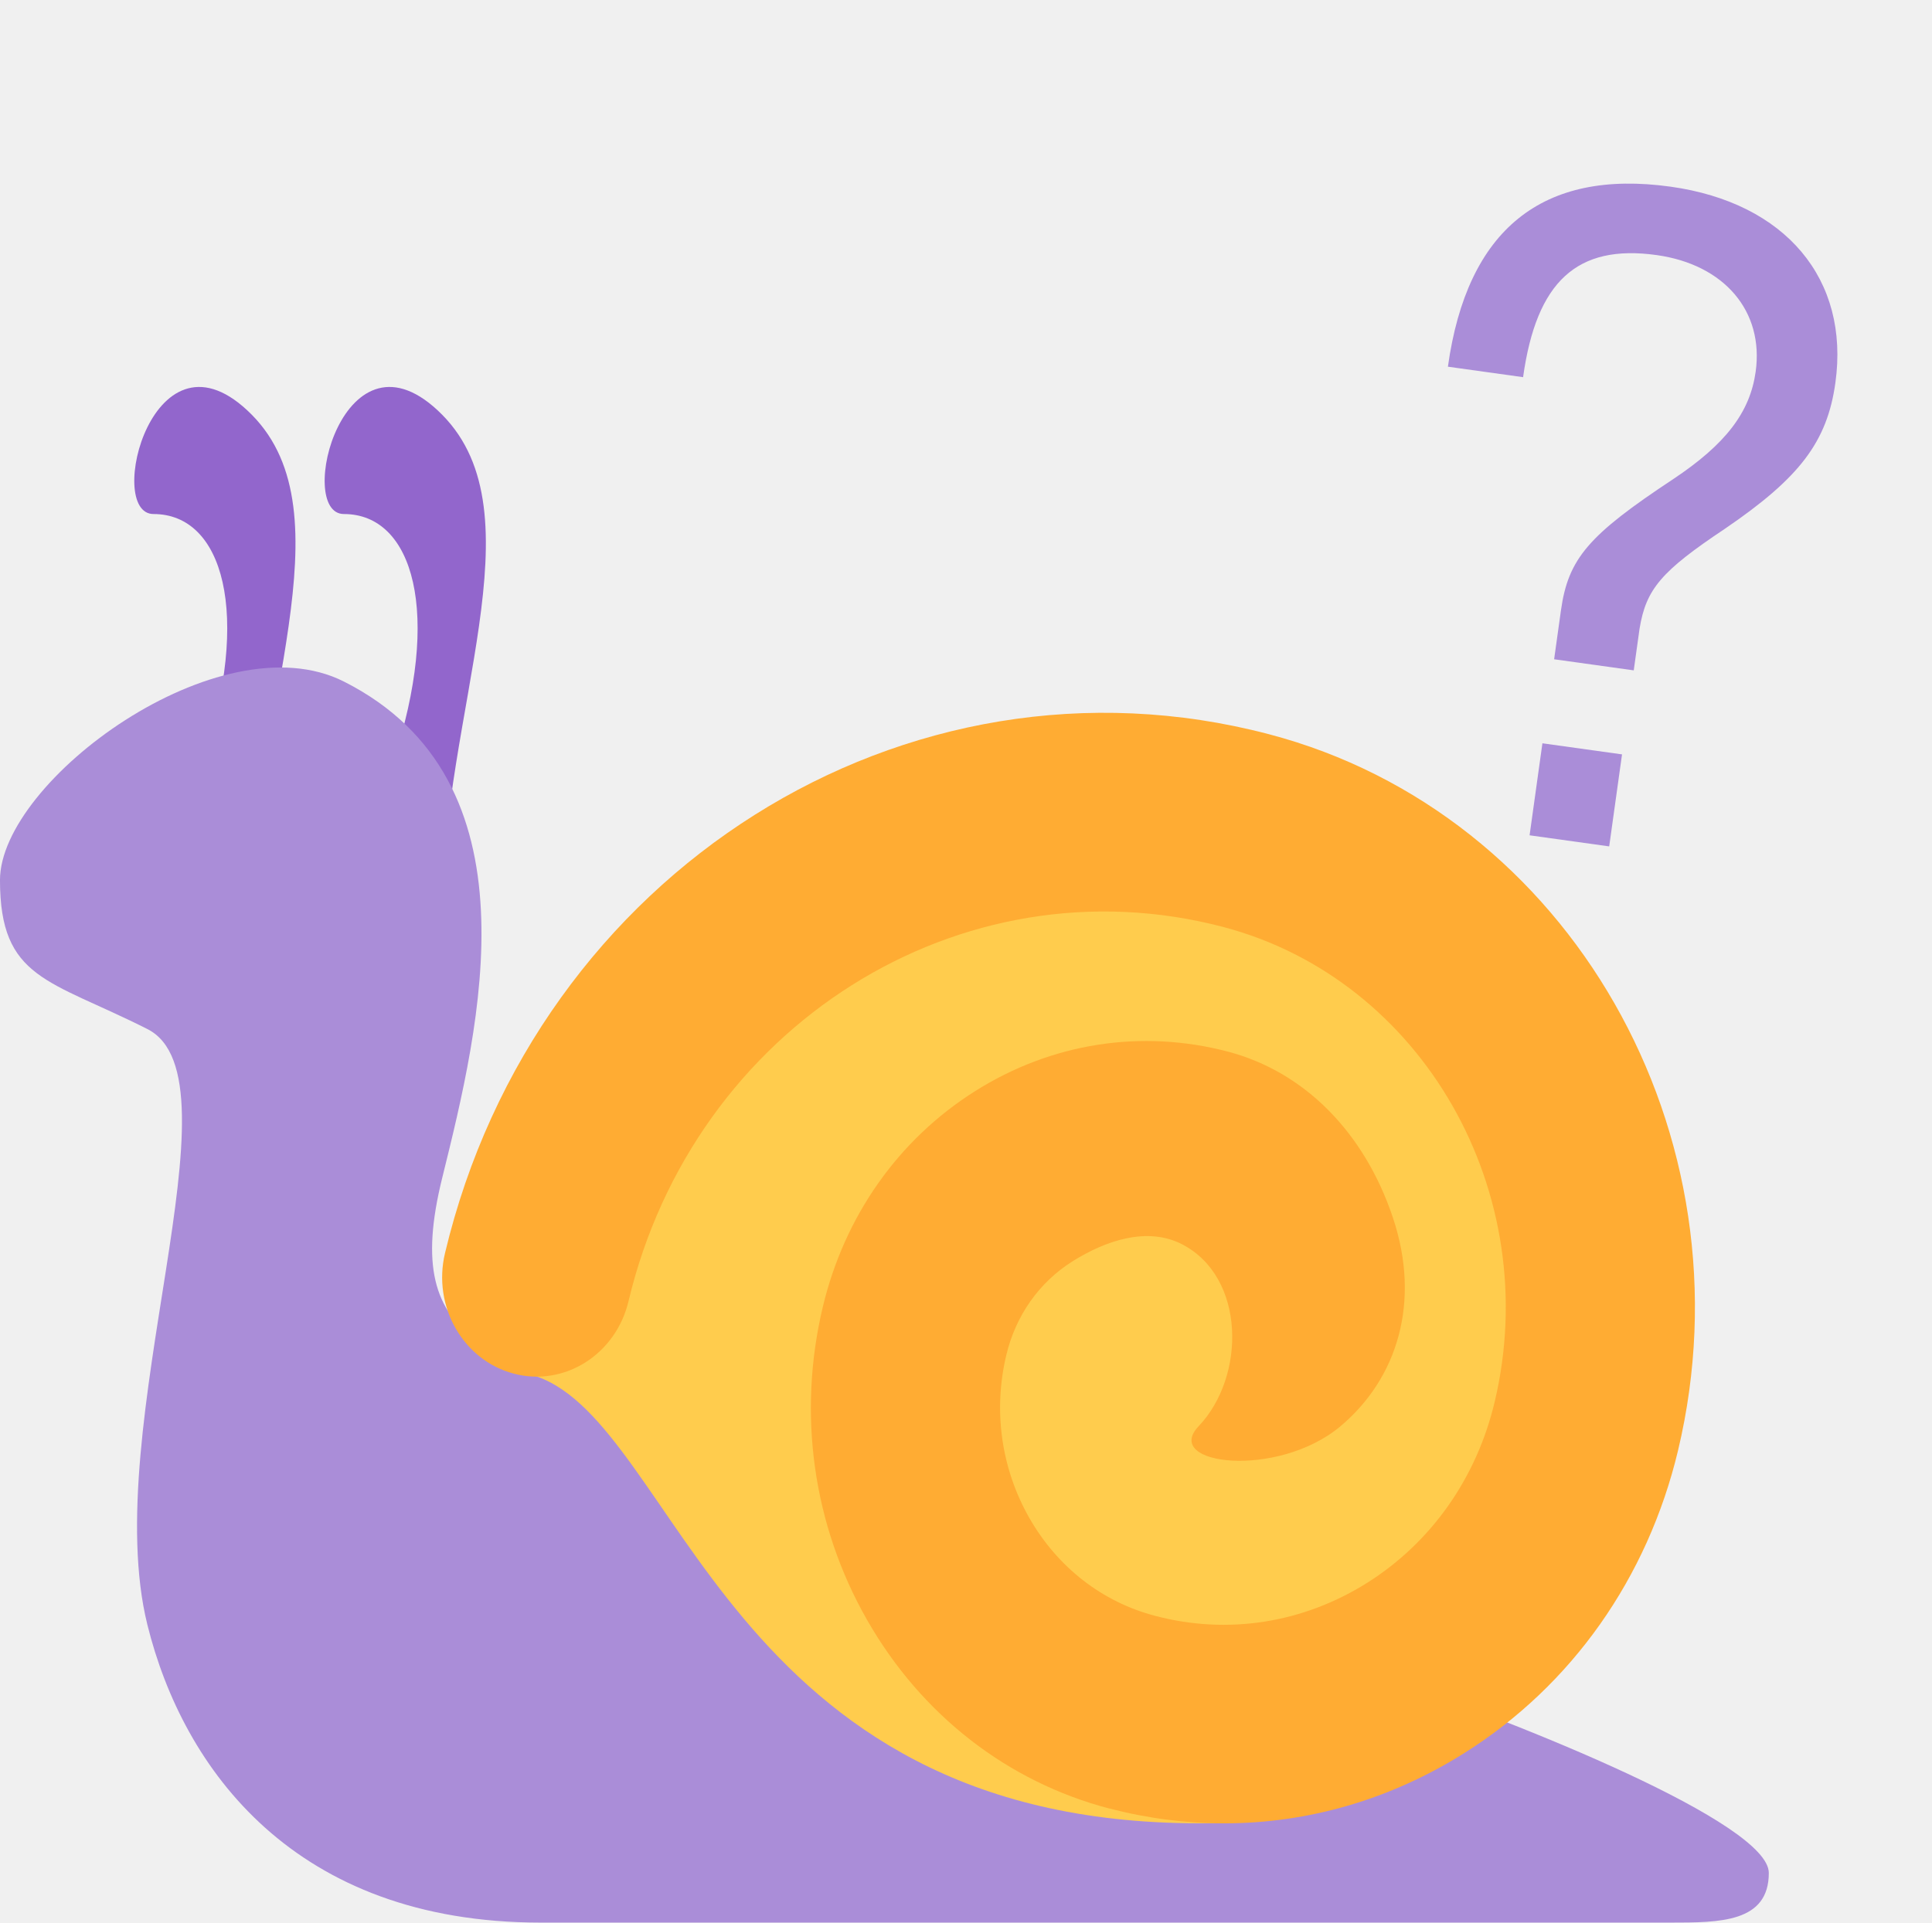
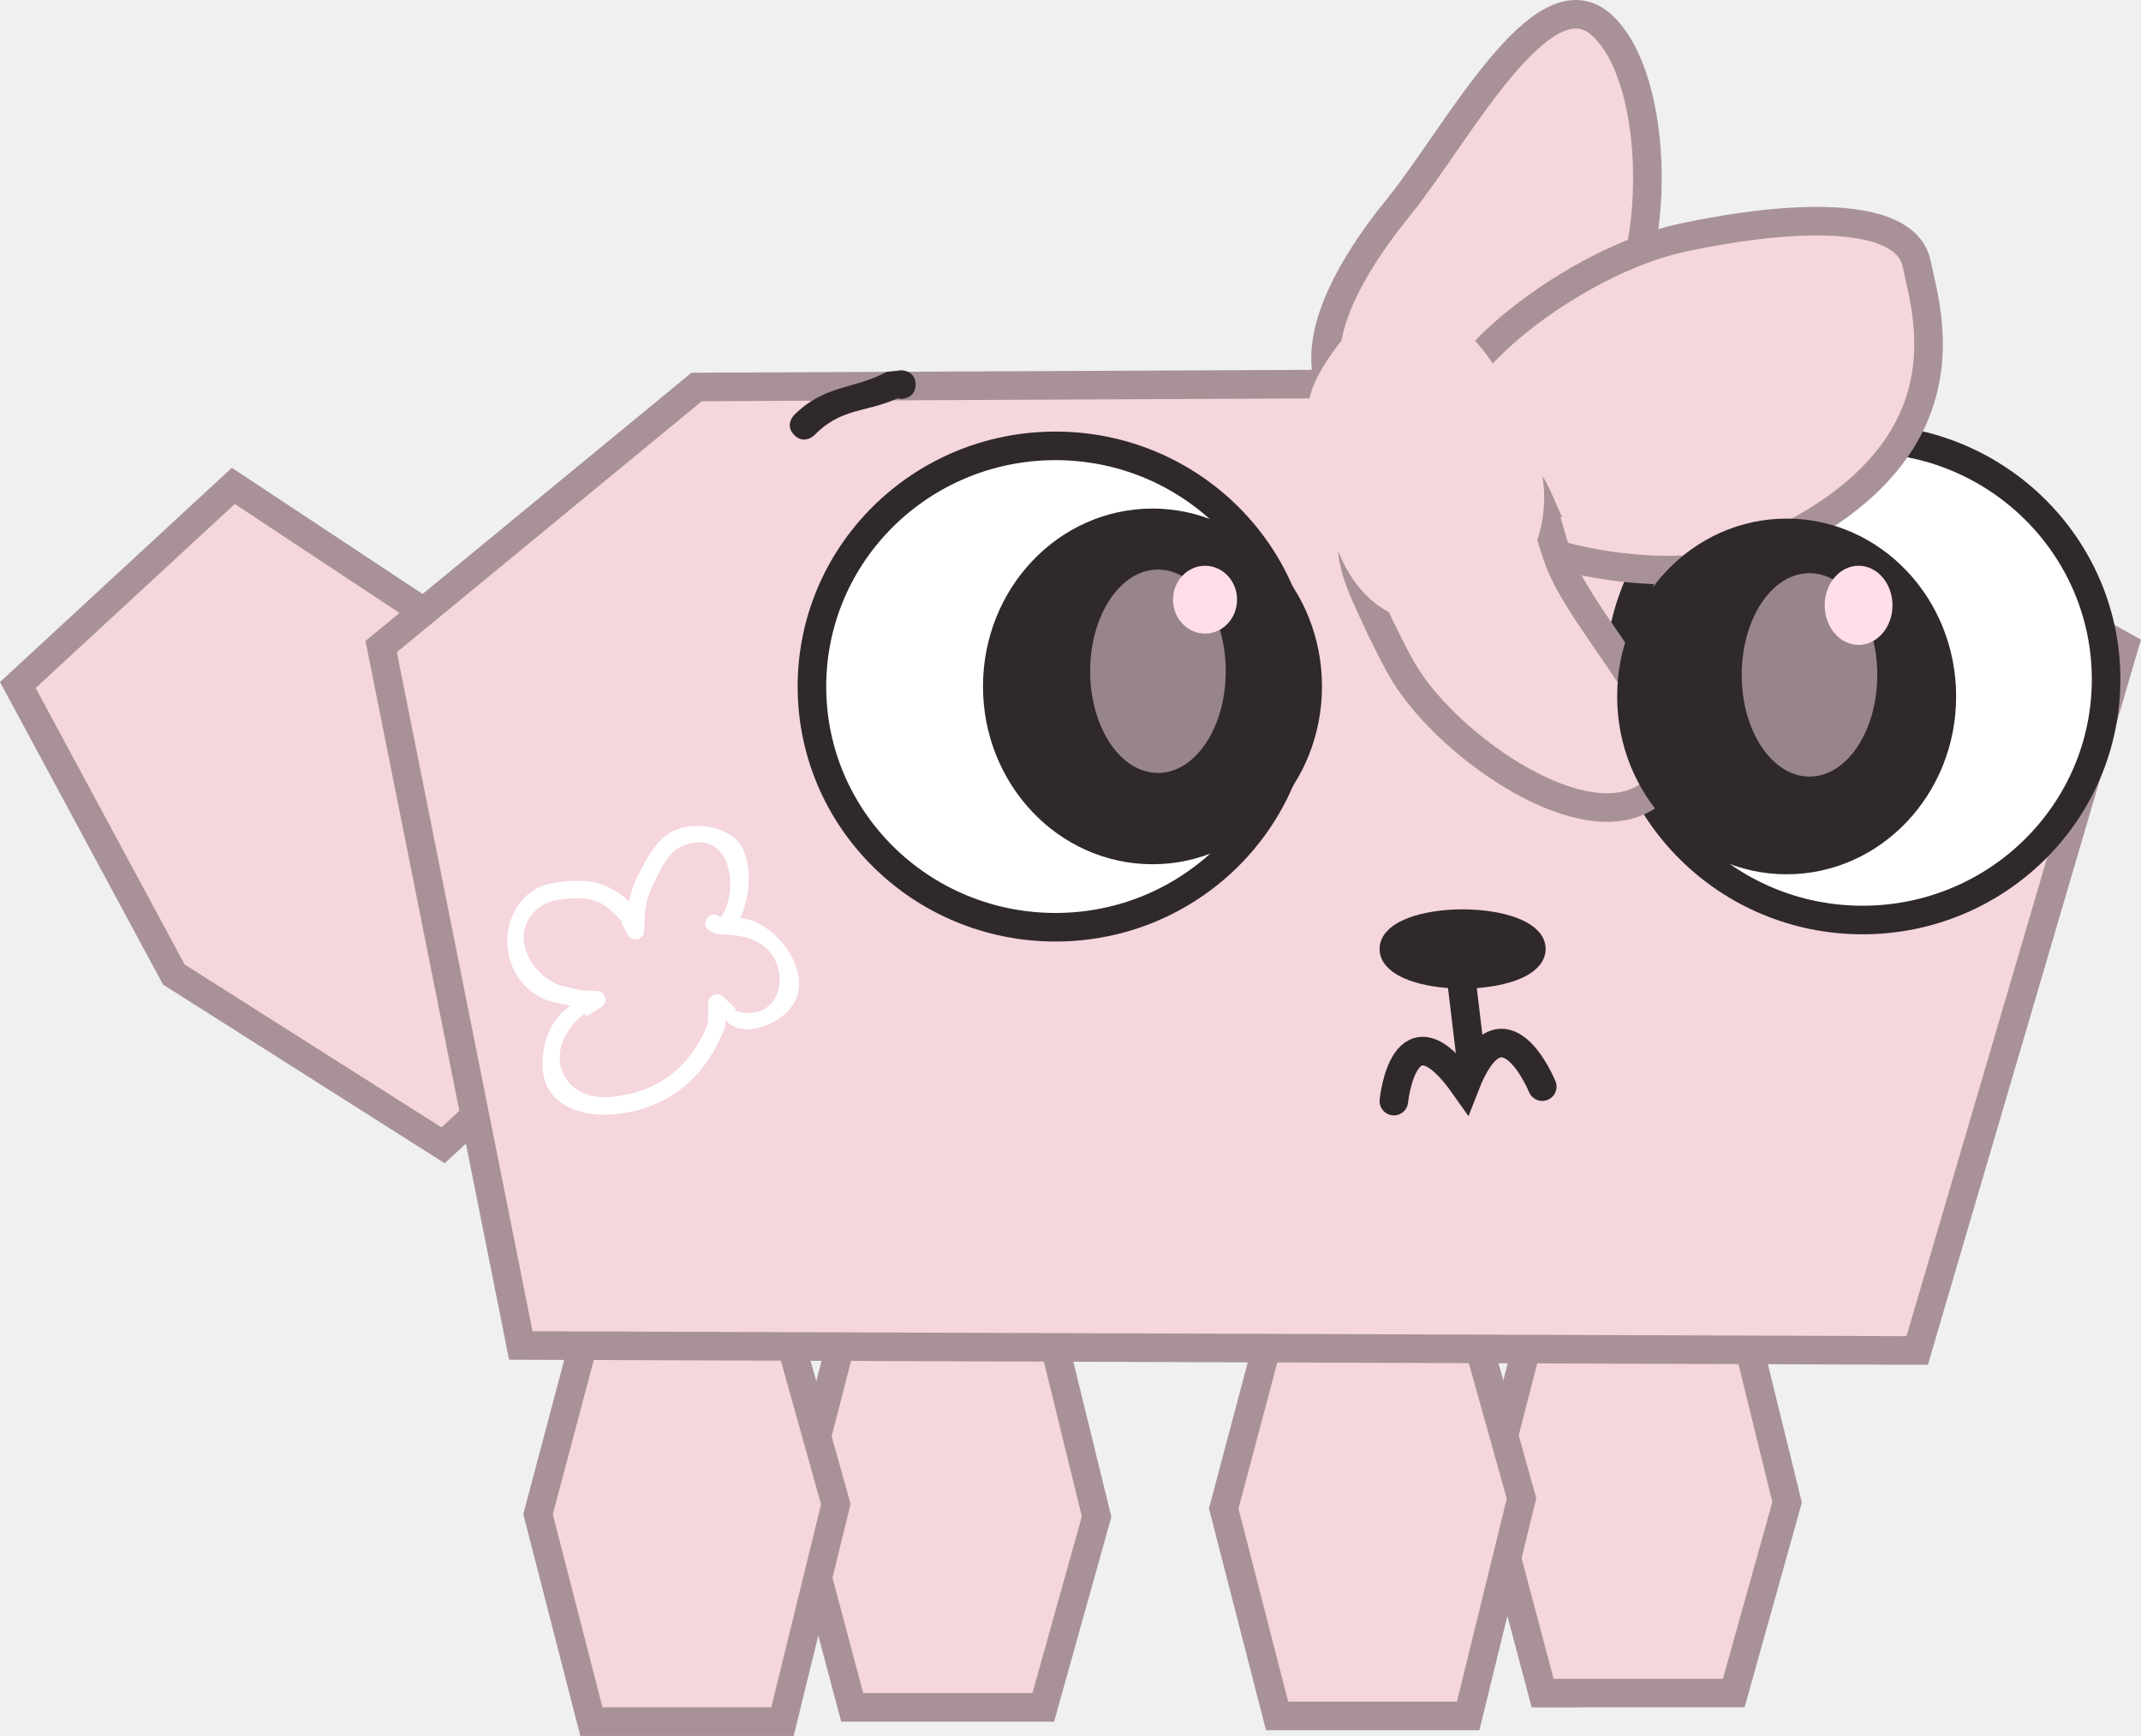
- <svg xmlns="http://www.w3.org/2000/svg" version="1.1" width="81.673" height="81.297" viewBox="0,0,81.673,81.297">
-   <g transform="translate(-202.6127,-131.171)">
-     <g data-paper-data="{&quot;isPaintingLayer&quot;:true}" fill-rule="nonzero" stroke="none" stroke-width="1" stroke-linecap="butt" stroke-linejoin="miter" stroke-miterlimit="10" stroke-dasharray="" stroke-dashoffset="0" style="mix-blend-mode: normal">
-       <path d="M219.229,163.402c2.077,-6.297 0.86,-10.495 -2.077,-10.495c-2.077,0 0,-8.396 4.154,-4.198c4.154,4.198 0,12.594 0,20.991c0,2.097 -4.154,0 -2.077,-6.297zM211.181,163.402c2.077,-6.297 0.86,-10.495 -2.077,-10.495c-2.077,0 0,-8.396 4.154,-4.198c4.154,4.198 0,12.594 0,20.991c0,2.097 -4.154,0 -2.077,-6.297z" data-paper-data="{&quot;index&quot;:null}" fill="#9266cc" />
-       <path d="M277.387,210.368c0,2.099 -2.077,2.099 -4.154,2.099h-47.773c-10.385,0 -15.104,-6.486 -16.617,-12.594c-2.077,-8.396 4.154,-23.09 0,-25.189c-4.154,-2.099 -6.231,-2.099 -6.231,-6.297c0,-4.198 9.285,-11.052 14.54,-8.396c8.308,4.198 5.747,14.551 4.154,20.991c-1.828,7.393 2.316,7.544 10.385,10.495c10.261,3.751 25.59,9.32 29.079,10.495c6.231,2.099 16.617,6.297 16.617,8.396z" data-paper-data="{&quot;index&quot;:null}" fill="#aa8dd8" />
-       <path d="M247.291,164.187c13.245,0 23.984,9.398 23.984,20.991c0,11.589 -4.742,23.09 -17.987,23.09c-19.988,0 -21.986,-16.793 -27.982,-18.892c-1.896,-0.663 8.74,-25.187 21.986,-25.189z" data-paper-data="{&quot;index&quot;:null}" fill="#ffcc4d" />
-       <path d="M249.513,207.646c-4.316,-1.131 -7.951,-3.961 -10.242,-7.97c-2.289,-4.007 -2.954,-8.709 -1.876,-13.239c0.916,-3.846 3.201,-7.086 6.435,-9.125c3.236,-2.042 7.033,-2.634 10.693,-1.673c3.226,0.85 5.768,3.407 6.975,7.026c1.198,3.583 0.17,6.809 -2.218,8.814c-2.665,2.236 -7.558,1.639 -5.997,0c1.998,-2.099 1.998,-6.297 -0.698,-7.693c-1.468,-0.76 -3.236,-0.16 -4.64,0.724c-1.404,0.886 -2.397,2.292 -2.792,3.961c-0.563,2.357 -0.214,4.801 0.974,6.887c1.19,2.084 3.082,3.556 5.326,4.141c3.064,0.808 6.244,0.306 8.954,-1.398c2.708,-1.707 4.621,-4.421 5.388,-7.639c2.11,-8.864 -3.043,-17.88 -11.482,-20.097c-11.089,-2.909 -22.362,4.194 -25.133,15.835c-0.538,2.25 -2.717,3.623 -4.85,3.054c-2.139,-0.563 -3.442,-2.842 -2.906,-5.092c3.841,-16.136 19.473,-25.982 34.828,-21.946c12.718,3.34 20.478,16.923 17.3,30.279c-1.286,5.397 -4.493,9.943 -9.031,12.8c-3.122,1.969 -6.613,2.976 -10.161,2.976c-1.612,0 -3.238,-0.21 -4.848,-0.628z" data-paper-data="{&quot;index&quot;:null}" fill="#ffac33" />
-       <text transform="translate(258.2961,165.2402) rotate(7.93505) scale(0.29509,0.29509)" font-size="128" xml:space="preserve" data-paper-data="{&quot;index&quot;:null}" fill="#aa8dd8" fill-rule="nonzero" stroke="none" stroke-width="1" stroke-linecap="butt" stroke-linejoin="miter" stroke-miterlimit="10" stroke-dasharray="" stroke-dashoffset="0" font-family="&quot;Helvetica Neue&quot;, Helvetica, Arial, sans-serif" font-weight="400" text-anchor="start" style="mix-blend-mode: normal">
-         <tspan x="0" dy="0">?</tspan>
-       </text>
+ <svg xmlns="http://www.w3.org/2000/svg" version="1.1" width="149.876" height="121.515" viewBox="0,0,149.876,121.515">
+   <g transform="translate(-202.6127,-147.5325)">
+     <g data-paper-data="{&quot;isPaintingLayer&quot;:true}" fill-rule="nonzero" stroke-linejoin="miter" stroke-miterlimit="10" stroke-dasharray="" stroke-dashoffset="0" style="mix-blend-mode: normal">
+       <path d="M262.267,267.048l-3.734,-14.053l3.734,-14.522h13.378l3.734,15.224l-3.734,13.35z" fill="#f5d6dc" stroke="#a89297" stroke-width="2" stroke-linecap="butt" />
+       <path d="M310.602,266.048l-3.734,-14.053l3.734,-14.522h13.378l3.734,15.224l-3.734,13.35z" fill="#f5d6dc" stroke="#a89297" stroke-width="2" stroke-linecap="butt" />
+       <path d="M305.389,239.073l3.734,13.35l-3.734,15.224h-13.378l-3.734,-14.522l3.734,-14.053z" data-paper-data="{&quot;index&quot;:null}" fill="#f5d6dc" stroke="#a89297" stroke-width="2" stroke-linecap="butt" />
+       <path d="M257.389,239.473l3.734,13.35l-3.734,15.224h-13.378l-3.734,-14.522l3.734,-14.053z" data-paper-data="{&quot;index&quot;:null}" fill="#f5d6dc" stroke="#a89297" stroke-width="2" stroke-linecap="butt" />
+       <path d="M233.63,227.704l-18.85,-11.957l-10.919,-20.264l15.085,-13.938l20.07,13.277l9.699,18.943z" fill="#f5d6dc" stroke="#a89297" stroke-width="2" stroke-linecap="butt" />
+       <path d="M251.381,174.62l66.714,-0.312l33.209,18.484l-14.482,49.274l-97.751,-0.349l-9.775,-48.925z" data-paper-data="{&quot;index&quot;:null}" fill="#f5d6dc" stroke="#a89297" stroke-width="2" stroke-linecap="butt" />
+       <path d="M252.106,211.818c0.351,-0.502 0.853,-0.15 0.853,-0.15l-0.131,0.015c0.098,0.007 0.196,0.012 0.293,0.017c0.009,-0.018 0.015,-0.028 0.015,-0.028c1.336,-2.151 0.466,-6.384 -2.884,-4.856c-0.843,0.385 -1.342,1.5 -1.74,2.258c-0.501,0.953 -0.753,1.765 -0.782,2.835l-0.018,0.768c-0.001,0.291 -0.21,0.548 -0.506,0.6c-0.271,0.048 -0.532,-0.091 -0.652,-0.324l-0.454,-0.839l0.077,-0.041c-0.673,-0.768 -1.394,-1.47 -2.471,-1.633c-0.72,-0.108 -2.376,0.03 -2.972,0.375c-2.951,1.708 -0.954,5.46 1.708,5.836c0.383,0.115 0.779,0.2 1.178,0.226l0.759,0.017c0.291,0.001 0.548,0.21 0.6,0.506c0.046,0.259 -0.079,0.508 -0.293,0.634l-1.029,0.638l-0.116,-0.187c-0.282,0.217 -0.553,0.447 -0.786,0.715c-2.078,2.383 -0.58,5.299 2.402,5.129c3.375,-0.193 5.791,-2.051 7.017,-5.155c0.002,-0.225 0.004,-0.451 0.007,-0.676l0.018,-0.769c0.001,-0.291 0.21,-0.548 0.506,-0.6c0.205,-0.036 0.405,0.034 0.541,0.172l0.868,0.852l-0.076,0.077c0.156,0.079 0.32,0.138 0.495,0.166c3.021,0.487 3.481,-3.455 1.312,-4.797c-1.02,-0.631 -1.965,-0.614 -3.103,-0.694l-0.486,-0.233c0,0 -0.502,-0.351 -0.15,-0.853zM254.446,211.784c0.282,0.038 0.563,0.099 0.843,0.203c2.187,0.81 4.482,4.162 2.509,6.288c-1.078,1.162 -3.366,1.913 -4.406,0.656c-0.005,0.16 -0.011,0.32 -0.016,0.48c-1.361,3.63 -4.204,5.944 -8.153,6.142c-1.534,0.077 -3.432,-0.379 -4.239,-1.84c-0.945,-1.711 -0.153,-4.81 1.592,-5.761c-0.134,-0.031 -0.267,-0.065 -0.398,-0.104c-1.03,-0.159 -1.831,-0.404 -2.628,-1.128c-2.065,-1.877 -1.912,-5.533 0.632,-6.997c0.808,-0.465 2.788,-0.629 3.716,-0.492c0.83,0.122 2.106,0.659 2.743,1.439c0.144,-0.741 0.403,-1.425 0.789,-2.164c0.564,-1.08 1.186,-2.258 2.341,-2.814c1.504,-0.724 4.147,-0.301 4.867,1.315c0.636,1.428 0.427,3.371 -0.189,4.778z" data-paper-data="{&quot;index&quot;:null}" fill="#ffffff" stroke="none" stroke-width="0.5" stroke-linecap="butt" />
+       <path d="M276.499,212.439c-9.416,0 -17.049,-7.543 -17.049,-16.848c0,-9.305 7.633,-16.848 17.049,-16.848c9.416,0 17.049,7.543 17.049,16.848c0,9.305 -7.633,16.848 -17.049,16.848z" fill="#ffffff" stroke="#2f292b" stroke-width="2" stroke-linecap="butt" />
+       <path d="M332.996,211.933c-9.416,0 -17.049,-7.543 -17.049,-16.848c0,-9.305 7.633,-16.848 17.049,-16.848c9.416,0 17.049,7.543 17.049,16.848c0,9.305 -7.633,16.848 -17.049,16.848z" fill="#ffffff" stroke="#2f292b" stroke-width="2" stroke-linecap="butt" />
+       <path d="M305.507,221.053l-0.76,-6.334" fill="none" stroke="#2f292b" stroke-width="2" stroke-linecap="round" />
+       <path d="M305,215.733c-2.659,0 -4.814,-0.794 -4.814,-1.773c0,-0.979 2.155,-1.773 4.814,-1.773c2.659,0 4.814,0.794 4.814,1.773c0,0.979 -2.155,1.773 -4.814,1.773z" fill="#2f292b" stroke="#2f292b" stroke-width="2" stroke-linecap="butt" />
+       <path d="M283.29,207.029c-6.001,0 -10.865,-5.126 -10.865,-11.449c0,-6.323 4.865,-11.449 10.865,-11.449c6.001,0 10.865,5.126 10.865,11.449c0,6.323 -4.865,11.449 -10.865,11.449z" fill="#2f292b" stroke="#2f292b" stroke-width="2" stroke-linecap="butt" />
+       <g data-paper-data="{&quot;index&quot;:null}" fill="#f5d6dc" stroke-linecap="butt">
+         <path d="M300.565,161.97c4.026,-4.97 9.981,-16.424 14.145,-12.709c4.164,3.715 4.331,16.657 0.305,21.626c-4.026,4.97 -13.546,9.687 -17.71,5.972c-4.164,-3.715 -0.766,-9.92 3.26,-14.89z" stroke="#a89297" stroke-width="2" />
+         <path d="M320.443,164.158c7.697,-1.636 15.553,-1.908 16.336,1.825c0.784,3.733 4.468,14.51 -13.574,21.112c-4.46,0.948 -12.215,-0.078 -16.482,-2.79c-3.097,-1.968 -2.452,-5.525 -2.781,-7.095c-0.784,-3.733 8.804,-11.416 16.501,-13.052z" stroke="#a89297" stroke-width="2" />
+         <path d="M310.431,182.733c0.575,1.31 0.856,3.118 1.642,4.797c2.451,5.238 10.601,12.953 5.656,15.874c-4.77,2.818 -14.24,-4.041 -17.062,-9.161c-1.039,-1.884 -1.895,-3.755 -2.532,-5.207c-2.369,-5.397 0.444,-6.834 3.853,-8.424c3.409,-1.59 6.074,-3.276 8.444,2.121z" stroke="#a89297" stroke-width="2" />
+         <path d="M300.021,168.422c4.493,-0.955 9.463,7.103 10.481,11.951c1.018,4.848 -1.8,9.553 -6.293,10.508c-4.493,0.955 -7.586,-2.204 -8.604,-7.052c-0.209,-0.995 -0.884,-1.964 -0.949,-3.061c-0.14,-2.34 -1.135,-3.839 -0.01,-6.437c0.919,-2.123 3.769,-5.568 5.375,-5.909z" stroke="#474747" stroke-width="0" />
+       </g>
+       <path d="M300.187,224.609c0,0 0.697,-7.119 4.967,-1.05c2.634,-6.8 5.42,0.037 5.42,0.037" data-paper-data="{&quot;index&quot;:null}" fill="none" stroke="#2f292b" stroke-width="2" stroke-linecap="round" />
+       <path d="M327.683,207.732c-6.001,0 -10.865,-5.126 -10.865,-11.449c0,-6.323 4.865,-11.449 10.865,-11.449c6.001,0 10.865,5.126 10.865,11.449c0,6.323 -4.865,11.449 -10.865,11.449z" fill="#2f292b" stroke="#2f292b" stroke-width="2" stroke-linecap="butt" />
+       <path d="M288.419,194.52c0,3.932 -2.125,7.12 -4.746,7.12c-2.621,0 -4.746,-3.188 -4.746,-7.12c0,-3.932 2.125,-7.12 4.746,-7.12c2.621,0 4.746,3.188 4.746,7.12z" fill="#98848b" stroke="#2f292b" stroke-width="0" stroke-linecap="butt" />
+       <path d="M289.21,189.51c0,1.311 -1.003,2.373 -2.241,2.373c-1.238,0 -2.241,-1.063 -2.241,-2.373c0,-1.311 1.003,-2.373 2.241,-2.373c1.238,0 2.241,1.063 2.241,2.373z" fill="#ffdee9" stroke="#2f292b" stroke-width="0" stroke-linecap="butt" />
+       <path d="M334.027,194.773c0,3.932 -2.125,7.12 -4.746,7.12c-2.621,0 -4.746,-3.188 -4.746,-7.12c0,-3.932 2.125,-7.12 4.746,-7.12c2.621,0 4.746,3.188 4.746,7.12z" fill="#98848b" stroke="#2f292b" stroke-width="0" stroke-linecap="butt" />
+       <path d="M335.092,189.905c0,1.529 -1.063,2.769 -2.373,2.769c-1.311,0 -2.373,-1.24 -2.373,-2.769c0,-1.529 1.063,-2.769 2.373,-2.769c1.311,0 2.373,1.24 2.373,2.769z" fill="#ffdee9" stroke="#2f292b" stroke-width="0" stroke-linecap="butt" />
+       <path d="M265.706,173.453c0.126,0 0.247,0.023 0.359,0.066c0.287,0.097 0.641,0.338 0.641,0.934c0,0.595 -0.355,0.836 -0.641,0.934c-0.111,0.043 -0.232,0.066 -0.359,0.066c-0.093,0 -0.182,-0.013 -0.267,-0.036c-2.233,1.016 -3.912,0.636 -5.812,2.571c0,0 -0.707,0.707 -1.414,0c-0.707,-0.707 0,-1.414 0,-1.414c2.178,-2.146 4.101,-1.747 6.481,-3.015l0.805,-0.084c0.067,-0.014 0.137,-0.022 0.208,-0.022z" fill="#2f292b" stroke="none" stroke-width="0.5" stroke-linecap="butt" />
    </g>
  </g>
</svg>
